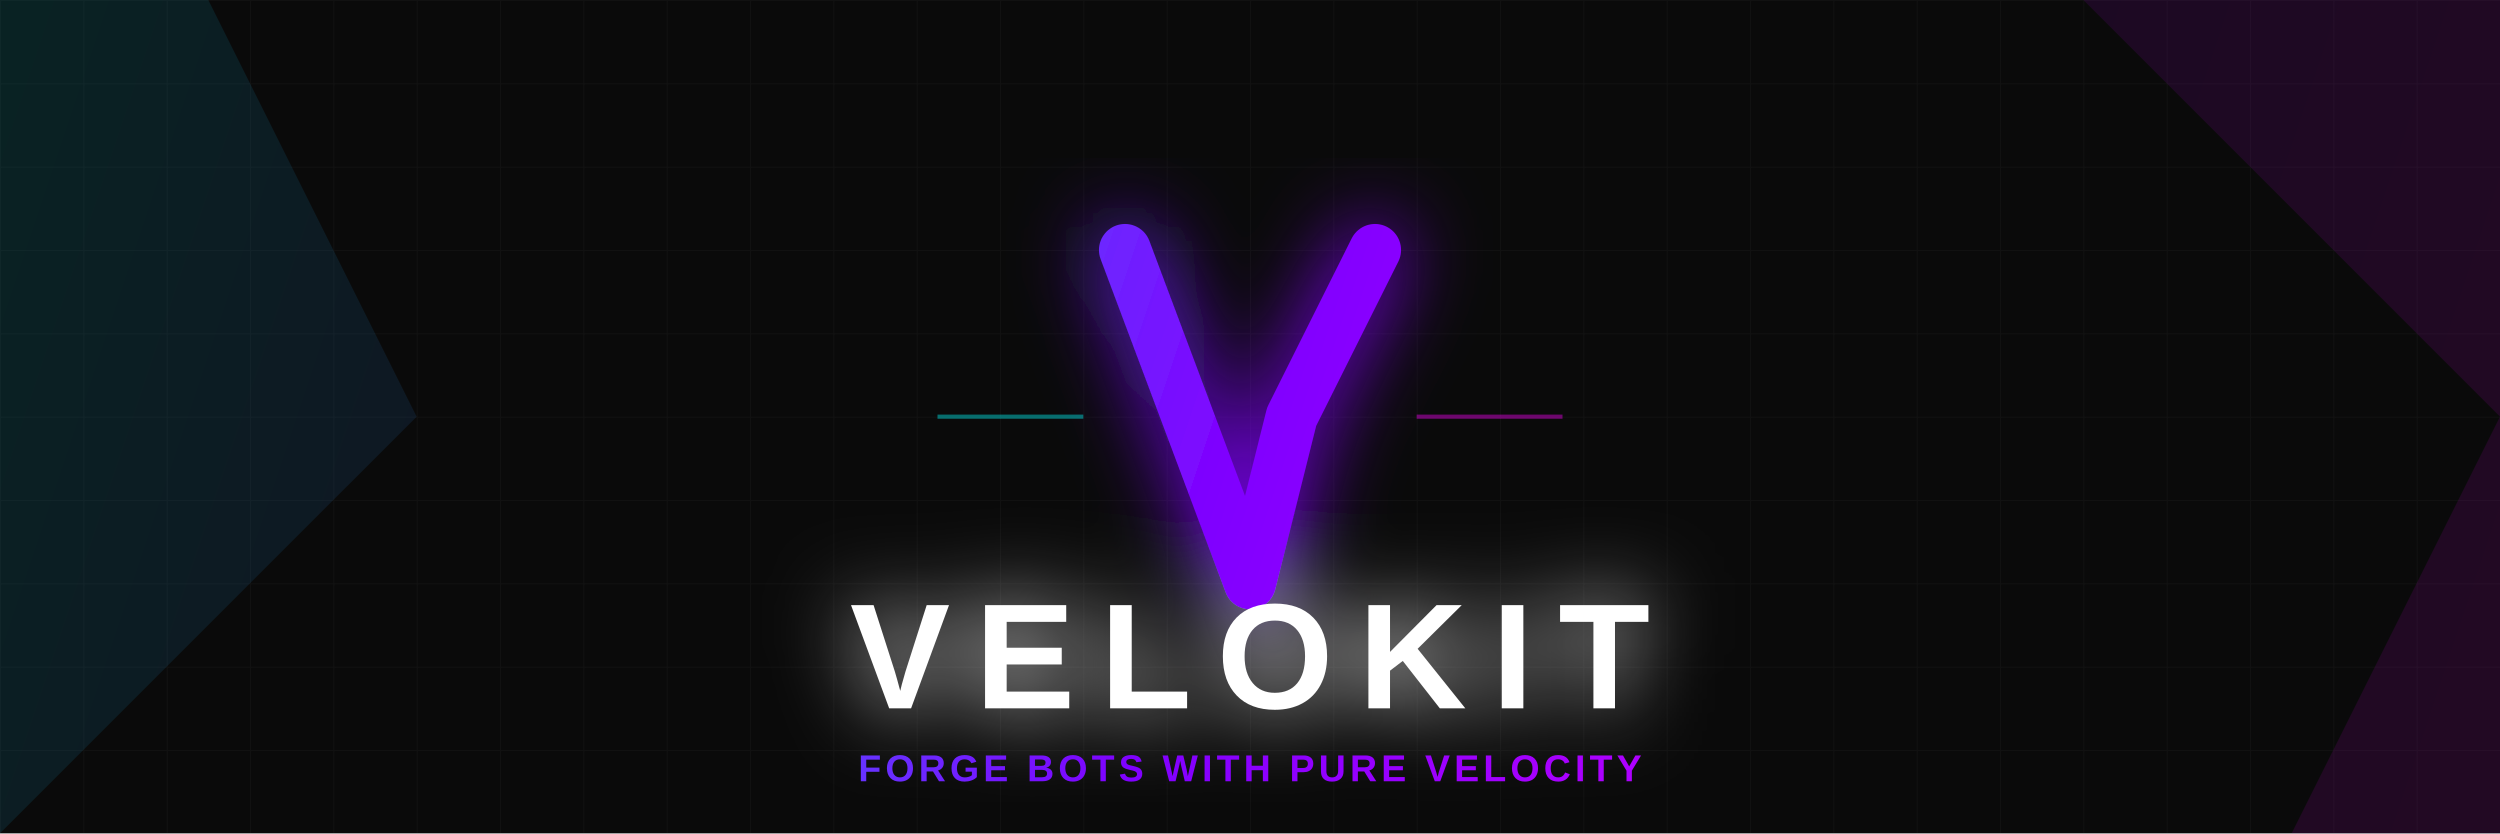
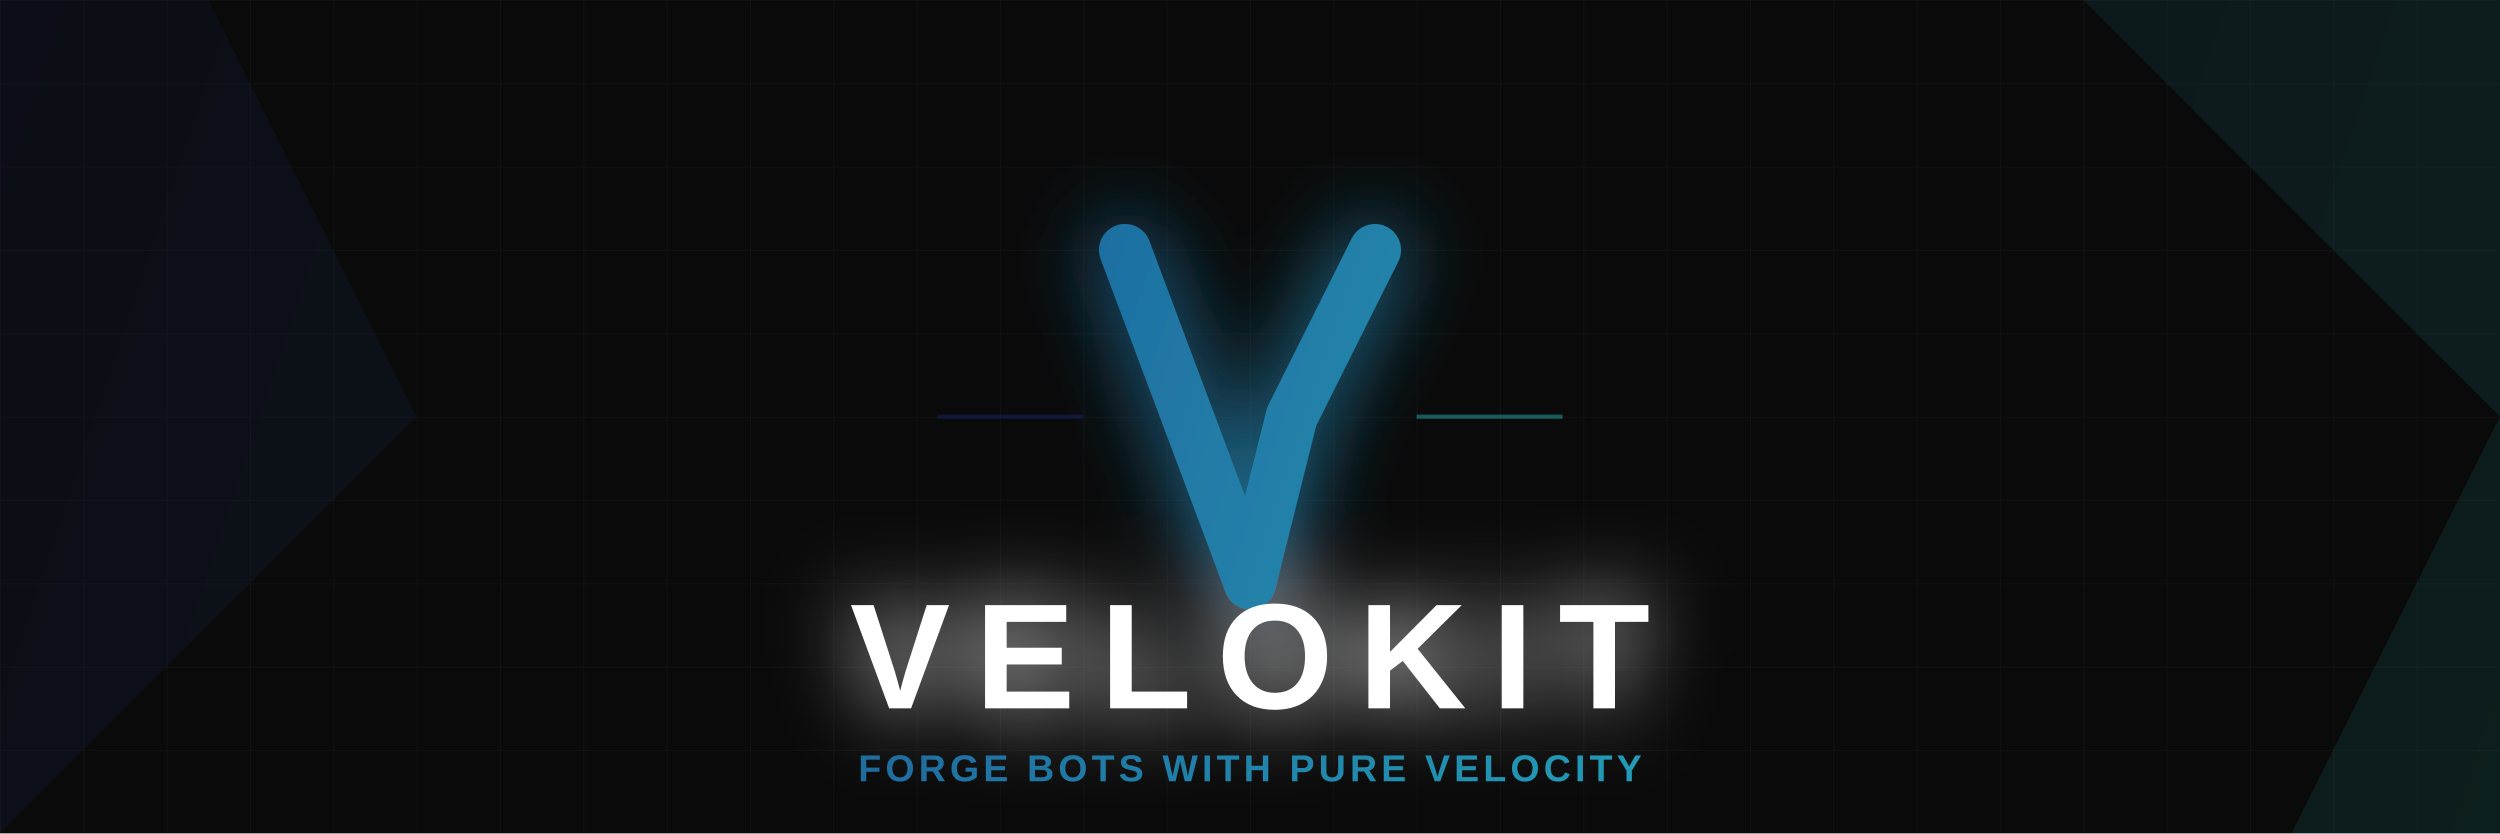
<svg xmlns="http://www.w3.org/2000/svg" width="1200" height="400" viewBox="0 0 1200 400" fill="none">
  <rect width="1200" height="400" fill="#0A0A0A" />
  <defs>
    <linearGradient id="velograd" x1="0" y1="0" x2="1200" y2="400" gradientUnits="userSpaceOnUse">
-       <stop stop-color="#00FFFF" />
-       <stop offset="0.5" stop-color="#8000FF" />
-       <stop offset="1" stop-color="#FF00FF" />
+       <stop stop-color="#1a2980" />
+       <stop offset="1" stop-color="#26d0ce" />
    </linearGradient>
    <pattern id="grid" width="40" height="40" patternUnits="userSpaceOnUse">
      <path d="M 40 0 L 0 0 0 40" fill="none" stroke="white" stroke-opacity="0.03" stroke-width="1" />
    </pattern>
    <filter id="glow" x="-20%" y="-20%" width="140%" height="140%">
      <feGaussianBlur stdDeviation="20" result="blur" />
      <feComposite in="SourceGraphic" in2="blur" operator="over" />
    </filter>
  </defs>
  <rect width="1200" height="400" fill="url(#grid)" />
  <path d="M1000 0L1200 200L1100 400H1200V0H1000Z" fill="url(#velograd)" fill-opacity="0.1" />
  <path d="M0 400L200 200L100 0H0V400H0Z" fill="url(#velograd)" fill-opacity="0.1" />
  <g filter="url(#glow)">
    <path d="M540 120L600 280L620 200L660 120" stroke="url(#velograd)" stroke-width="25" stroke-linecap="round" stroke-linejoin="round" />
    <text x="50%" y="340" text-anchor="middle" fill="white" font-family="Segoe UI, Arial, sans-serif" font-weight="900" font-size="72" letter-spacing="12">VELOKIT</text>
  </g>
  <text x="50%" y="375" text-anchor="middle" fill="url(#velograd)" font-family="Arial" font-weight="bold" font-size="18" letter-spacing="2">FORGE BOTS WITH PURE VELOCITY</text>
-   <line x1="450" y1="200" x2="520" y2="200" stroke="#00FFFF" stroke-width="2" opacity="0.4" />
-   <line x1="680" y1="200" x2="750" y2="200" stroke="#FF00FF" stroke-width="2" opacity="0.4" />
+   <line x1="450" y1="200" x2="520" y2="200" stroke="#1a2980" stroke-width="2" opacity="0.4" />
+   <line x1="680" y1="200" x2="750" y2="200" stroke="#26d0ce" stroke-width="2" opacity="0.4" />
</svg>
